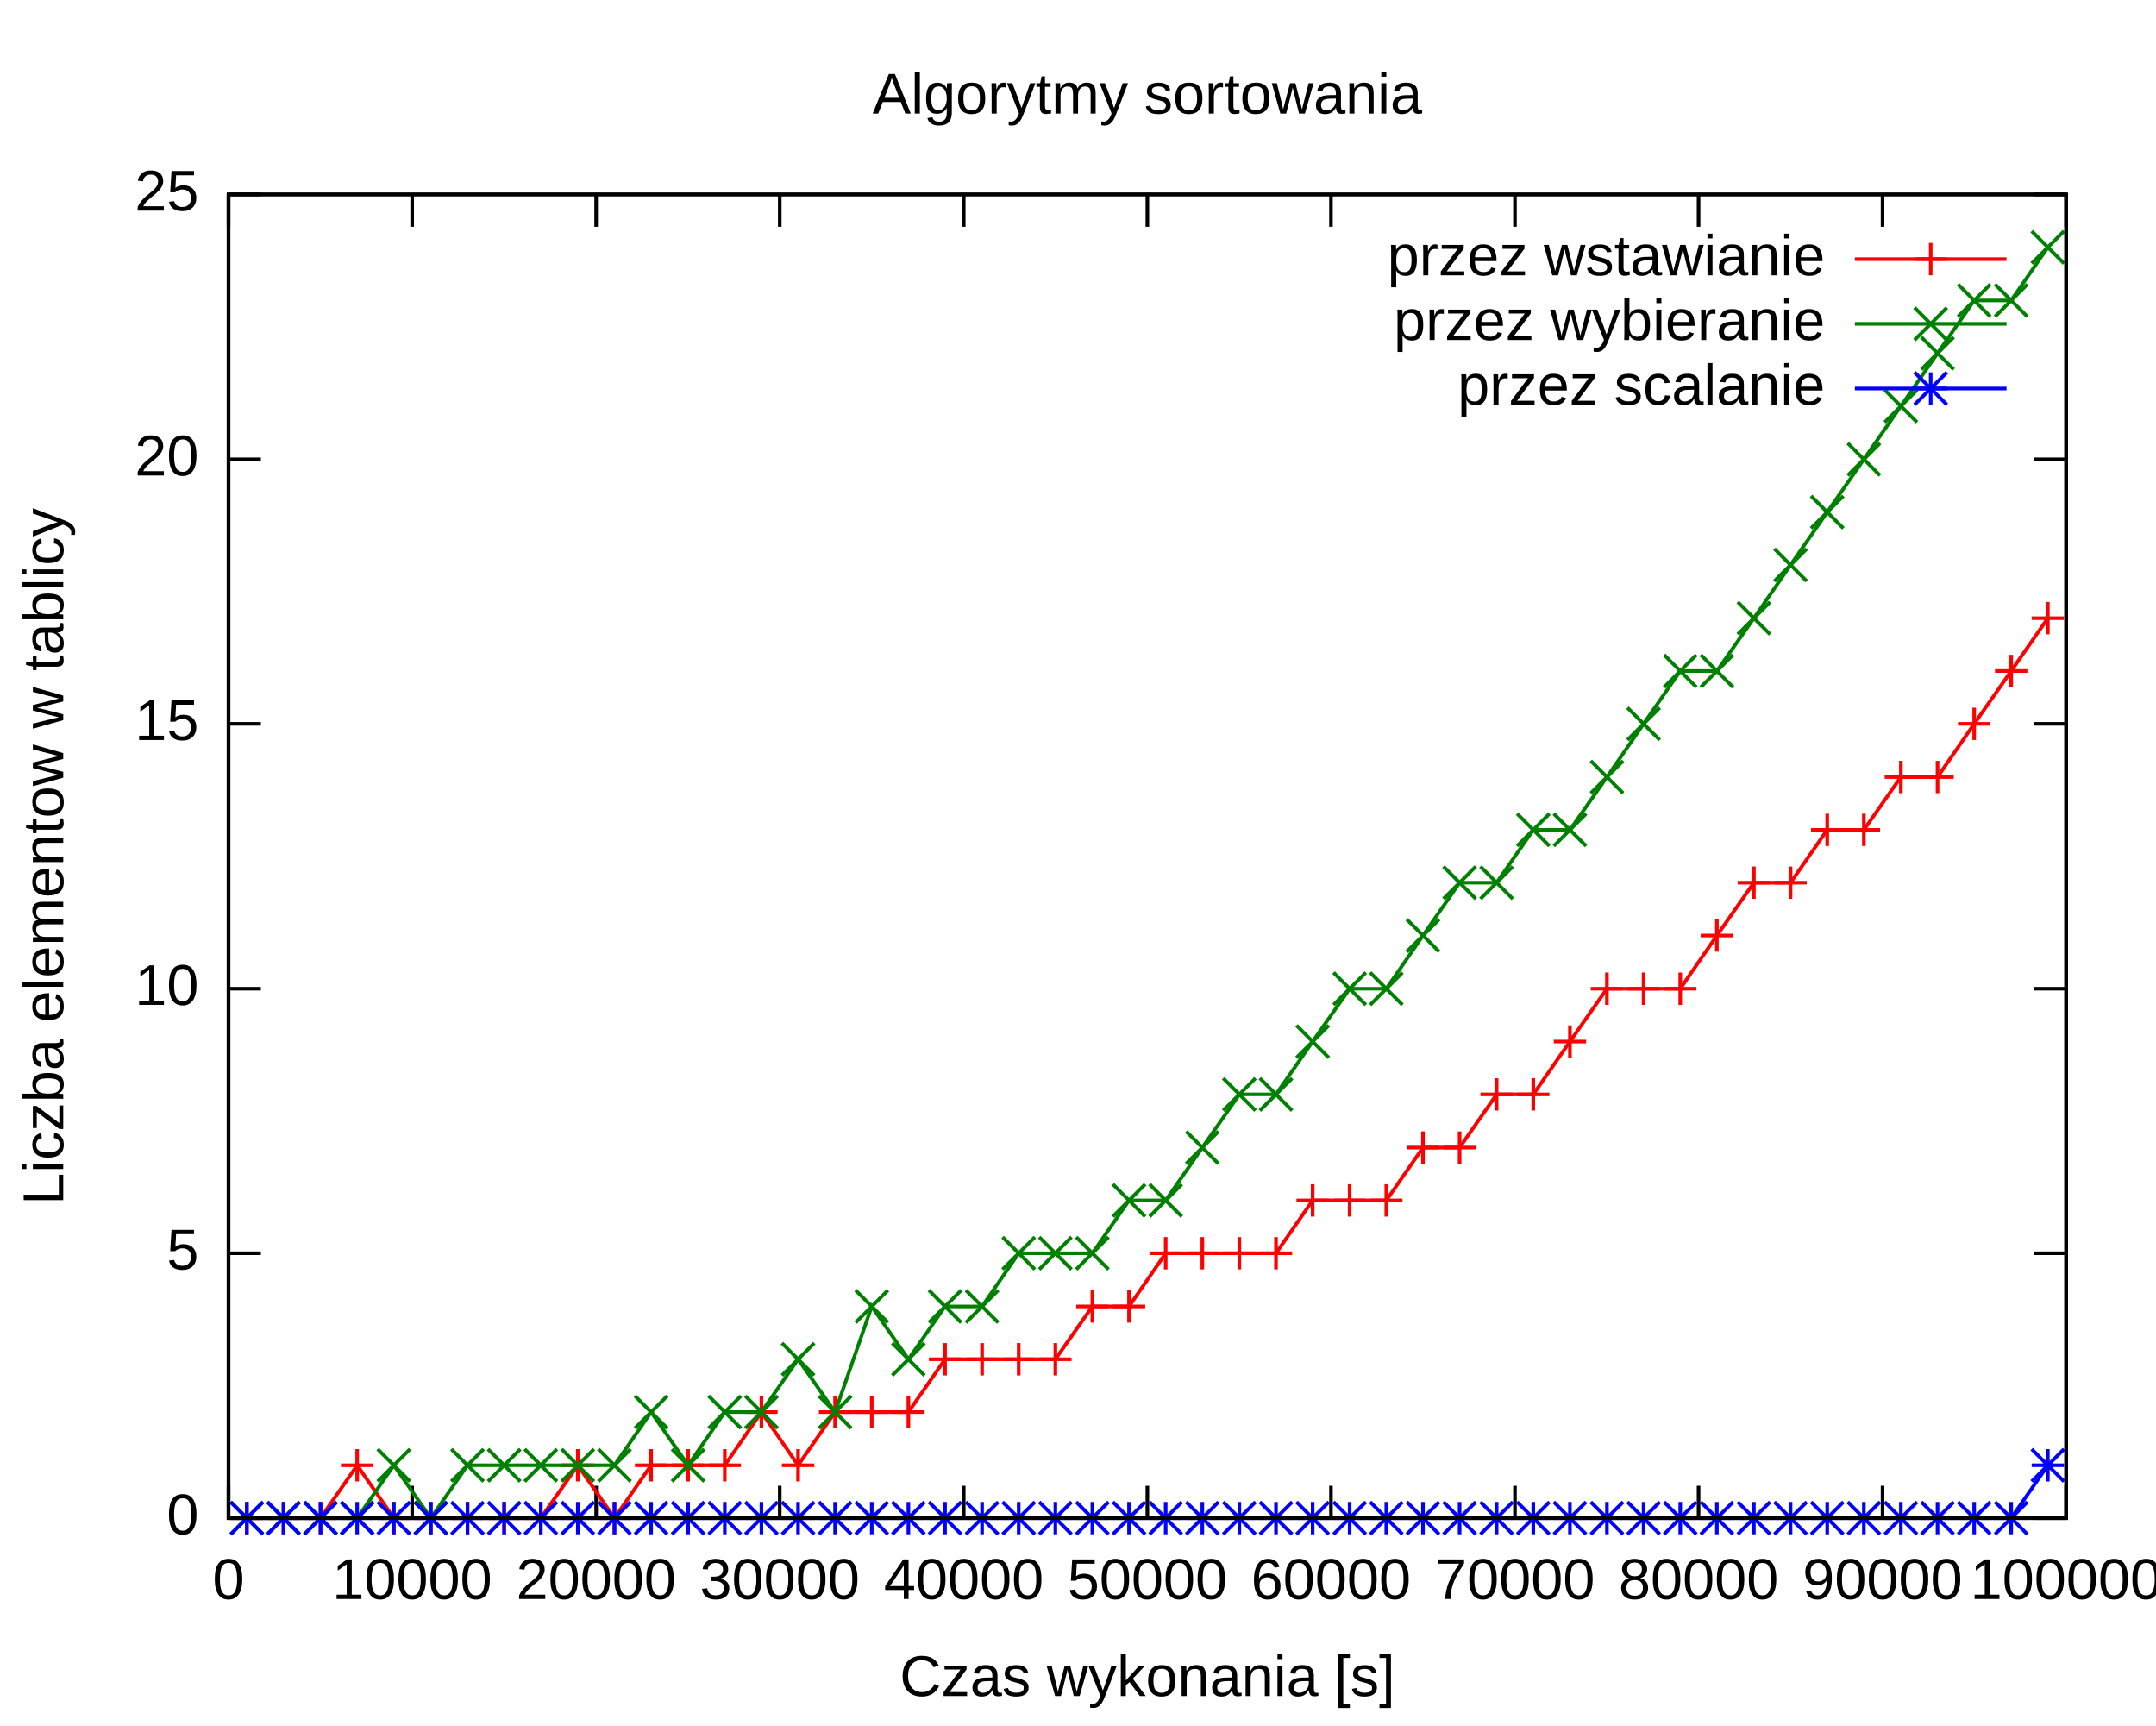
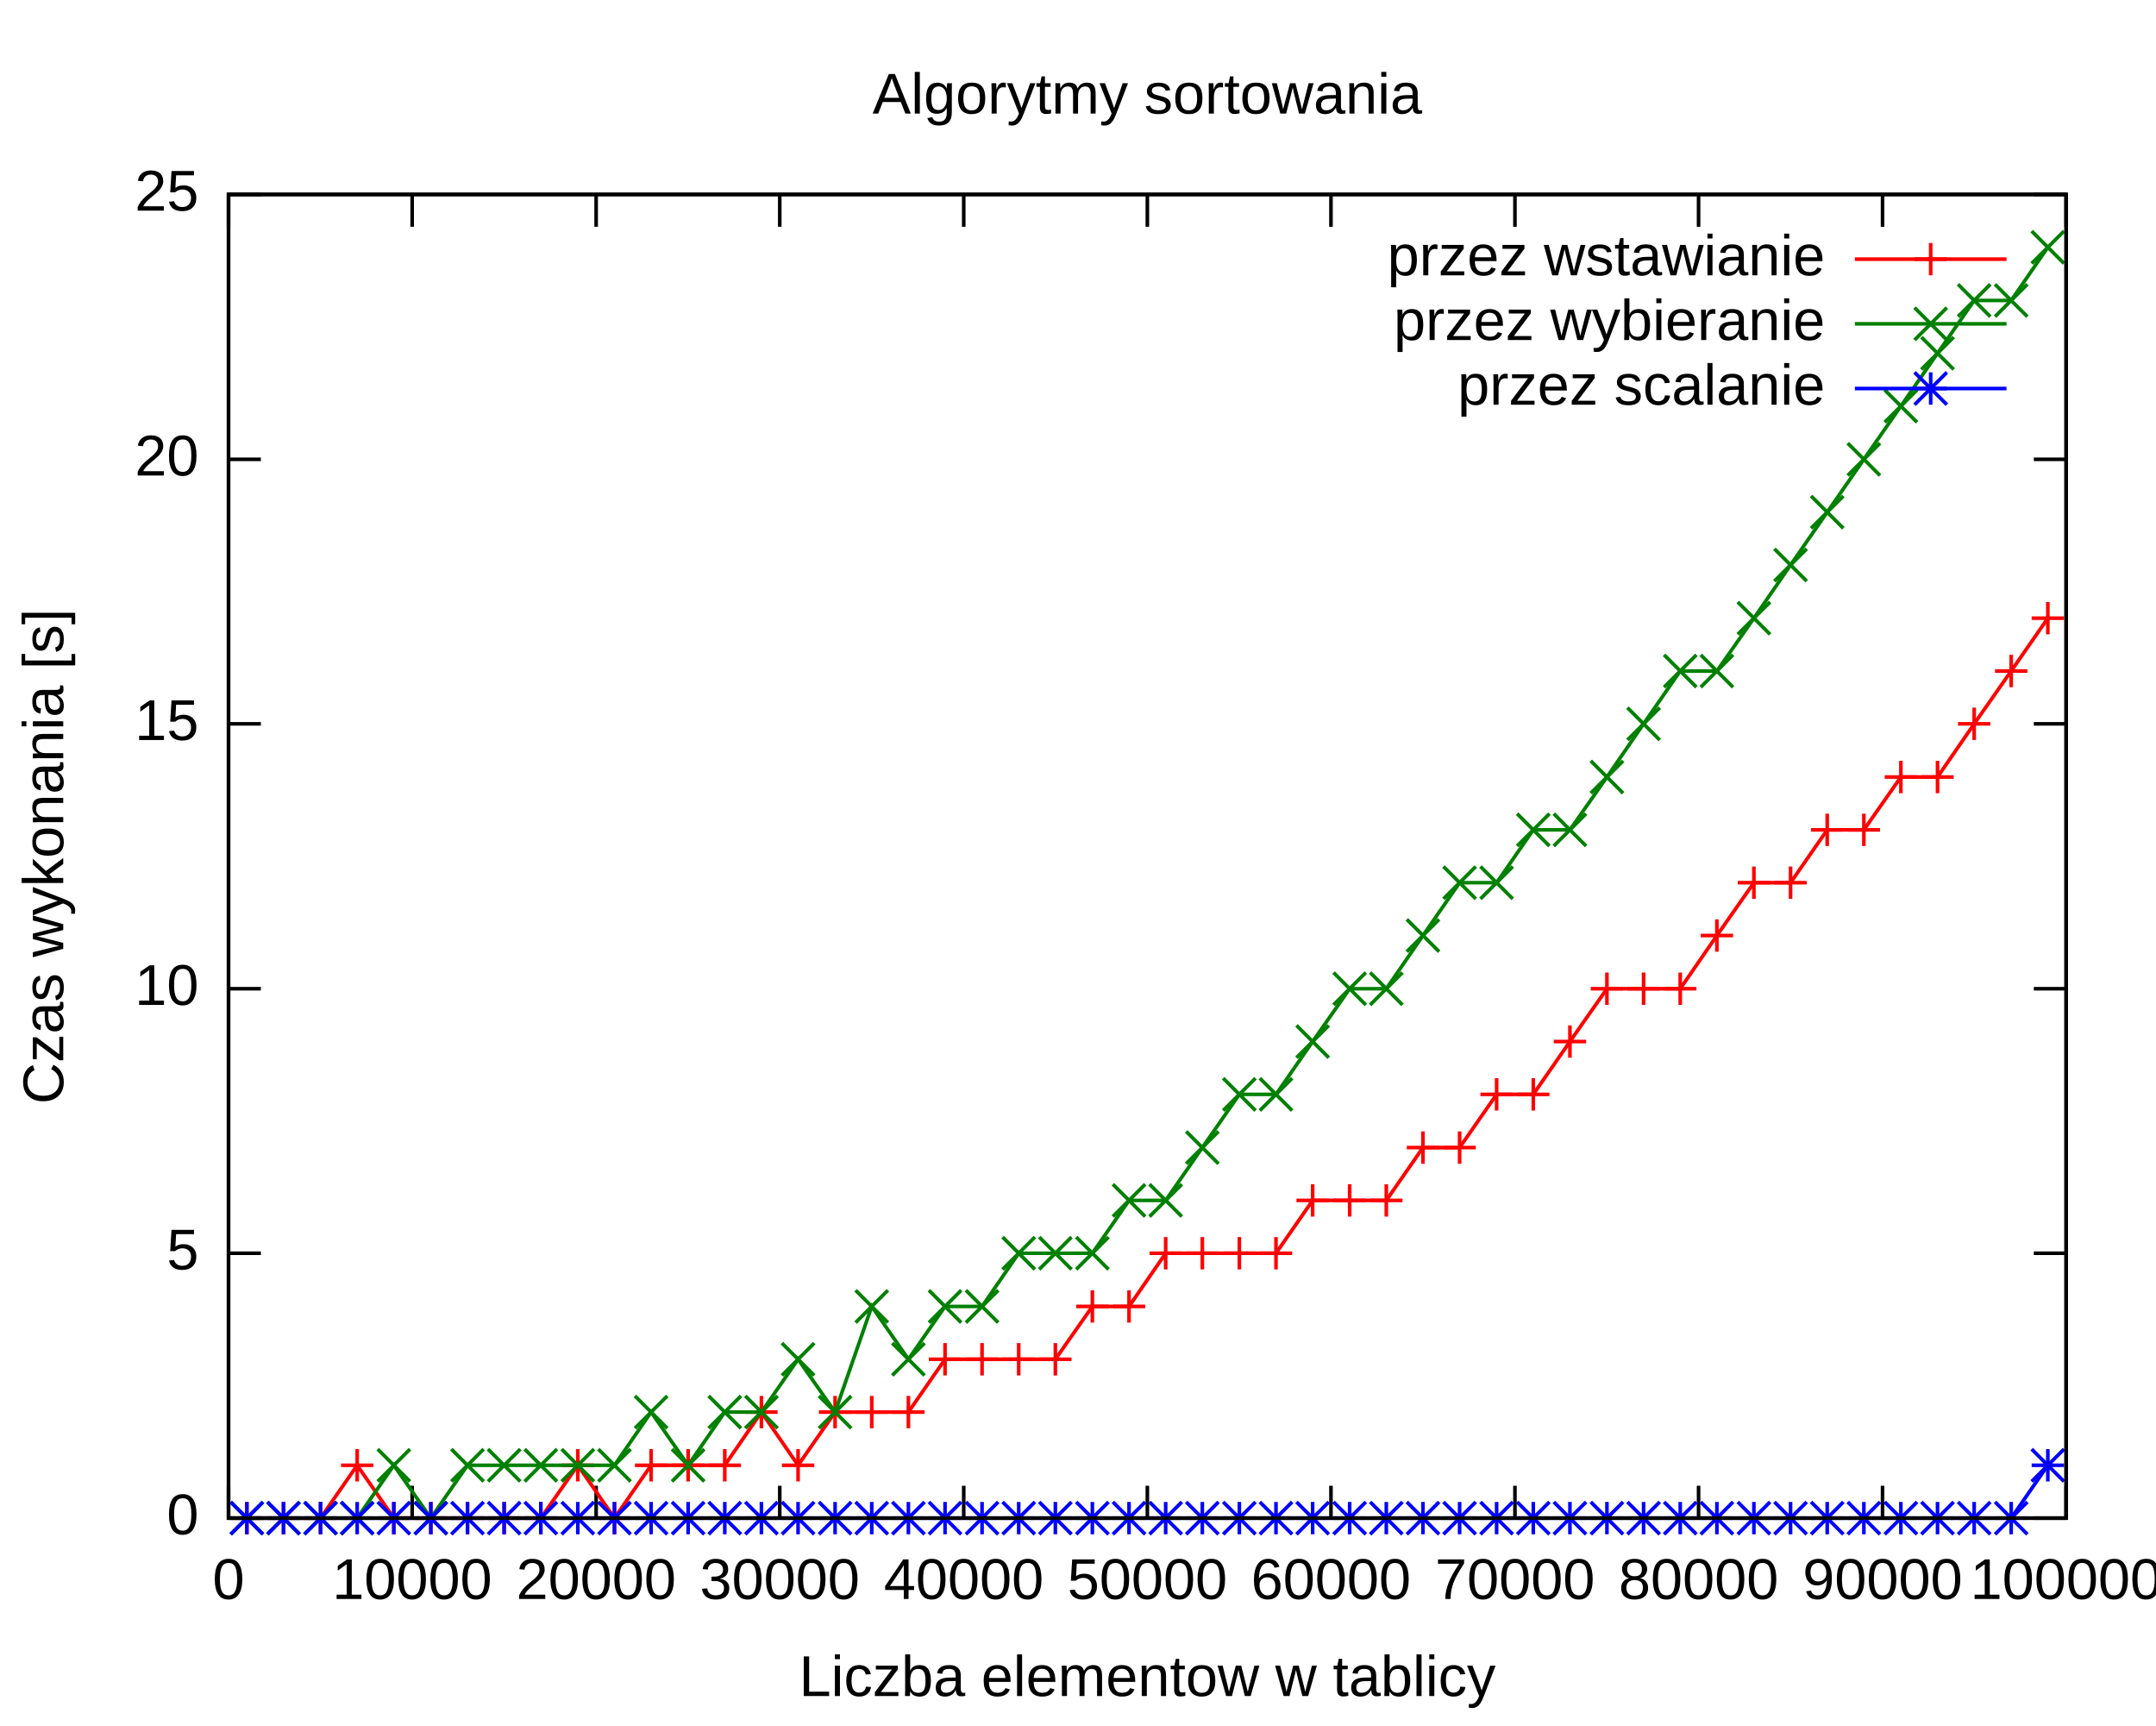
<svg xmlns="http://www.w3.org/2000/svg" xmlns:xlink="http://www.w3.org/1999/xlink" width="600" height="480" viewBox="0 0 600 480">
  <g id="gnuplot_canvas">
    <rect x="0" y="0" width="600" height="480" fill="none" />
    <defs>
      <circle id="gpDot" r="0.5" stroke-width="0.5" />
      <path id="gpPt0" stroke-width="0.222" stroke="currentColor" d="M-1,0 h2 M0,-1 v2" />
      <path id="gpPt1" stroke-width="0.222" stroke="currentColor" d="M-1,-1 L1,1 M1,-1 L-1,1" />
      <path id="gpPt2" stroke-width="0.222" stroke="currentColor" d="M-1,0 L1,0 M0,-1 L0,1 M-1,-1 L1,1 M-1,1 L1,-1" />
      <rect id="gpPt3" stroke-width="0.222" stroke="currentColor" x="-1" y="-1" width="2" height="2" />
      <rect id="gpPt4" stroke-width="0.222" stroke="currentColor" fill="currentColor" x="-1" y="-1" width="2" height="2" />
      <circle id="gpPt5" stroke-width="0.222" stroke="currentColor" cx="0" cy="0" r="1" />
      <use xlink:href="#gpPt5" id="gpPt6" fill="currentColor" stroke="none" />
      <path id="gpPt7" stroke-width="0.222" stroke="currentColor" d="M0,-1.33 L-1.33,0.67 L1.33,0.67 z" />
      <use xlink:href="#gpPt7" id="gpPt8" fill="currentColor" stroke="none" />
      <use xlink:href="#gpPt7" id="gpPt9" stroke="currentColor" transform="rotate(180)" />
      <use xlink:href="#gpPt9" id="gpPt10" fill="currentColor" stroke="none" />
      <use xlink:href="#gpPt3" id="gpPt11" stroke="currentColor" transform="rotate(45)" />
      <use xlink:href="#gpPt11" id="gpPt12" fill="currentColor" stroke="none" />
    </defs>
    <g style="fill:none; color:white; stroke:currentColor; stroke-width:1.00; stroke-linecap:butt; stroke-linejoin:miter">
</g>
    <g style="fill:none; color:black; stroke:currentColor; stroke-width:1.00; stroke-linecap:butt; stroke-linejoin:miter">
      <path stroke="black" d="M63.6,422.4 L72.6,422.4 M575.0,422.4 L566.0,422.4  " />
      <g transform="translate(55.3,426.9)" style="stroke:none; fill:black; font-family:Arial; font-size:12.00pt; text-anchor:end">
        <text> 0</text>
      </g>
      <path stroke="black" d="M63.6,348.7 L72.6,348.7 M575.0,348.7 L566.0,348.7  " />
      <g transform="translate(55.3,353.2)" style="stroke:none; fill:black; font-family:Arial; font-size:12.00pt; text-anchor:end">
        <text> 5</text>
      </g>
      <path stroke="black" d="M63.6,275.1 L72.6,275.1 M575.0,275.1 L566.0,275.1  " />
      <g transform="translate(55.3,279.6)" style="stroke:none; fill:black; font-family:Arial; font-size:12.00pt; text-anchor:end">
        <text> 10</text>
      </g>
      <path stroke="black" d="M63.6,201.4 L72.6,201.4 M575.0,201.4 L566.0,201.4  " />
      <g transform="translate(55.3,205.9)" style="stroke:none; fill:black; font-family:Arial; font-size:12.00pt; text-anchor:end">
        <text> 15</text>
      </g>
      <path stroke="black" d="M63.6,127.8 L72.6,127.8 M575.0,127.8 L566.0,127.8  " />
      <g transform="translate(55.3,132.3)" style="stroke:none; fill:black; font-family:Arial; font-size:12.00pt; text-anchor:end">
        <text> 20</text>
      </g>
      <path stroke="black" d="M63.6,54.1 L72.6,54.1 M575.0,54.1 L566.0,54.1  " />
      <g transform="translate(55.3,58.6)" style="stroke:none; fill:black; font-family:Arial; font-size:12.00pt; text-anchor:end">
        <text> 25</text>
      </g>
      <path stroke="black" d="M63.6,422.4 L63.6,413.4 M63.6,54.1 L63.6,63.1  " />
      <g transform="translate(63.6,444.9)" style="stroke:none; fill:black; font-family:Arial; font-size:12.00pt; text-anchor:middle">
        <text> 0</text>
      </g>
      <path stroke="black" d="M114.7,422.4 L114.7,413.4 M114.7,54.1 L114.7,63.1  " />
      <g transform="translate(114.7,444.9)" style="stroke:none; fill:black; font-family:Arial; font-size:12.00pt; text-anchor:middle">
        <text> 10000</text>
      </g>
      <path stroke="black" d="M165.9,422.4 L165.9,413.4 M165.9,54.1 L165.9,63.1  " />
      <g transform="translate(165.9,444.9)" style="stroke:none; fill:black; font-family:Arial; font-size:12.00pt; text-anchor:middle">
        <text> 20000</text>
      </g>
      <path stroke="black" d="M217.0,422.4 L217.0,413.4 M217.0,54.1 L217.0,63.1  " />
      <g transform="translate(217.0,444.9)" style="stroke:none; fill:black; font-family:Arial; font-size:12.00pt; text-anchor:middle">
        <text> 30000</text>
      </g>
      <path stroke="black" d="M268.2,422.4 L268.2,413.4 M268.2,54.1 L268.2,63.1  " />
      <g transform="translate(268.2,444.9)" style="stroke:none; fill:black; font-family:Arial; font-size:12.00pt; text-anchor:middle">
        <text> 40000</text>
      </g>
      <path stroke="black" d="M319.3,422.4 L319.3,413.4 M319.3,54.1 L319.3,63.1  " />
      <g transform="translate(319.3,444.9)" style="stroke:none; fill:black; font-family:Arial; font-size:12.00pt; text-anchor:middle">
        <text> 50000</text>
      </g>
      <path stroke="black" d="M370.4,422.4 L370.4,413.4 M370.4,54.1 L370.4,63.1  " />
      <g transform="translate(370.4,444.9)" style="stroke:none; fill:black; font-family:Arial; font-size:12.00pt; text-anchor:middle">
        <text> 60000</text>
      </g>
      <path stroke="black" d="M421.6,422.4 L421.6,413.4 M421.6,54.1 L421.6,63.1  " />
      <g transform="translate(421.6,444.9)" style="stroke:none; fill:black; font-family:Arial; font-size:12.00pt; text-anchor:middle">
        <text> 70000</text>
      </g>
      <path stroke="black" d="M472.7,422.4 L472.7,413.4 M472.7,54.1 L472.7,63.1  " />
      <g transform="translate(472.7,444.9)" style="stroke:none; fill:black; font-family:Arial; font-size:12.00pt; text-anchor:middle">
        <text> 80000</text>
      </g>
      <path stroke="black" d="M523.9,422.4 L523.9,413.4 M523.9,54.1 L523.9,63.1  " />
      <g transform="translate(523.9,444.9)" style="stroke:none; fill:black; font-family:Arial; font-size:12.00pt; text-anchor:middle">
        <text> 90000</text>
      </g>
      <path stroke="black" d="M575.0,422.4 L575.0,413.4 M575.0,54.1 L575.0,63.1  " />
      <g transform="translate(575.0,444.9)" style="stroke:none; fill:black; font-family:Arial; font-size:12.00pt; text-anchor:middle">
        <text> 100000</text>
      </g>
      <path stroke="black" d="M63.6,54.1 L63.6,422.4 L575.0,422.4 L575.0,54.1 L63.6,54.1 Z  " />
      <g transform="translate(17.6,238.3) rotate(270)" style="stroke:none; fill:black; font-family:Arial; font-size:12.00pt; text-anchor:middle">
+         <text>Czas wykonania [s]</text>
+       </g>
+       <g transform="translate(319.3,471.9)" style="stroke:none; fill:black; font-family:Arial; font-size:12.00pt; text-anchor:middle">
        <text>Liczba elementow w tablicy</text>
-       </g>
-       <g transform="translate(319.3,471.9)" style="stroke:none; fill:black; font-family:Arial; font-size:12.00pt; text-anchor:middle">
-         <text>Czas wykonania [s]</text>
      </g>
      <g transform="translate(319.3,31.6)" style="stroke:none; fill:black; font-family:Arial; font-size:12.00pt; text-anchor:middle">
        <text>Algorytmy sortowania</text>
      </g>
    </g>
    <g id="gnuplot_plot_1">
      <g style="fill:none; color:red; stroke:currentColor; stroke-width:1.00; stroke-linecap:butt; stroke-linejoin:miter">
        <g transform="translate(507.9,76.6)" style="stroke:none; fill:black; font-family:Arial; font-size:12.00pt; text-anchor:end">
          <text>przez wstawianie</text>
        </g>
        <path d="M516.2,72.1 L558.4,72.1 M68.7,422.4 L78.9,422.4 L89.2,422.4 L99.4,407.7 L109.6,422.4 L119.9,422.4    L130.1,422.4 L140.3,422.4 L150.5,422.4 L160.8,407.7 L171.0,422.4 L181.2,407.7 L191.5,407.7 L201.7,407.7    L211.9,392.9 L222.1,407.7 L232.4,392.9 L242.6,392.9 L252.8,392.9 L263.0,378.2 L273.3,378.2 L283.5,378.2    L293.7,378.2 L304.0,363.5 L314.2,363.5 L324.4,348.7 L334.6,348.7 L344.9,348.7 L355.1,348.7 L365.3,334.0    L375.6,334.0 L385.8,334.0 L396.0,319.3 L406.2,319.3 L416.5,304.5 L426.7,304.5 L436.9,289.8 L447.2,275.1    L457.4,275.1 L467.6,275.1 L477.8,260.3 L488.1,245.6 L498.3,245.6 L508.5,230.9 L518.7,230.9 L529.0,216.2    L539.2,216.2 L549.4,201.4 L559.7,186.7 L569.9,172.0  " />
        <use xlink:href="#gpPt0" transform="translate(68.7,422.4) scale(4.50)" />
        <use xlink:href="#gpPt0" transform="translate(78.9,422.4) scale(4.50)" />
        <use xlink:href="#gpPt0" transform="translate(89.2,422.4) scale(4.50)" />
        <use xlink:href="#gpPt0" transform="translate(99.4,407.7) scale(4.50)" />
        <use xlink:href="#gpPt0" transform="translate(109.6,422.4) scale(4.50)" />
        <use xlink:href="#gpPt0" transform="translate(119.9,422.4) scale(4.50)" />
        <use xlink:href="#gpPt0" transform="translate(130.1,422.4) scale(4.50)" />
        <use xlink:href="#gpPt0" transform="translate(140.3,422.4) scale(4.50)" />
        <use xlink:href="#gpPt0" transform="translate(150.5,422.4) scale(4.50)" />
        <use xlink:href="#gpPt0" transform="translate(160.8,407.7) scale(4.50)" />
        <use xlink:href="#gpPt0" transform="translate(171.0,422.4) scale(4.50)" />
        <use xlink:href="#gpPt0" transform="translate(181.2,407.7) scale(4.50)" />
        <use xlink:href="#gpPt0" transform="translate(191.5,407.7) scale(4.50)" />
        <use xlink:href="#gpPt0" transform="translate(201.7,407.7) scale(4.50)" />
        <use xlink:href="#gpPt0" transform="translate(211.9,392.9) scale(4.50)" />
        <use xlink:href="#gpPt0" transform="translate(222.1,407.7) scale(4.50)" />
        <use xlink:href="#gpPt0" transform="translate(232.4,392.9) scale(4.50)" />
        <use xlink:href="#gpPt0" transform="translate(242.6,392.9) scale(4.50)" />
        <use xlink:href="#gpPt0" transform="translate(252.8,392.9) scale(4.50)" />
        <use xlink:href="#gpPt0" transform="translate(263.0,378.2) scale(4.50)" />
        <use xlink:href="#gpPt0" transform="translate(273.3,378.2) scale(4.50)" />
        <use xlink:href="#gpPt0" transform="translate(283.5,378.2) scale(4.50)" />
        <use xlink:href="#gpPt0" transform="translate(293.7,378.2) scale(4.50)" />
        <use xlink:href="#gpPt0" transform="translate(304.0,363.5) scale(4.50)" />
        <use xlink:href="#gpPt0" transform="translate(314.2,363.5) scale(4.50)" />
        <use xlink:href="#gpPt0" transform="translate(324.4,348.7) scale(4.50)" />
        <use xlink:href="#gpPt0" transform="translate(334.6,348.7) scale(4.50)" />
        <use xlink:href="#gpPt0" transform="translate(344.9,348.7) scale(4.50)" />
        <use xlink:href="#gpPt0" transform="translate(355.1,348.7) scale(4.50)" />
        <use xlink:href="#gpPt0" transform="translate(365.3,334.0) scale(4.50)" />
        <use xlink:href="#gpPt0" transform="translate(375.6,334.0) scale(4.50)" />
        <use xlink:href="#gpPt0" transform="translate(385.8,334.0) scale(4.50)" />
        <use xlink:href="#gpPt0" transform="translate(396.0,319.3) scale(4.50)" />
        <use xlink:href="#gpPt0" transform="translate(406.2,319.3) scale(4.50)" />
        <use xlink:href="#gpPt0" transform="translate(416.5,304.5) scale(4.50)" />
        <use xlink:href="#gpPt0" transform="translate(426.7,304.5) scale(4.50)" />
        <use xlink:href="#gpPt0" transform="translate(436.9,289.8) scale(4.50)" />
        <use xlink:href="#gpPt0" transform="translate(447.2,275.1) scale(4.50)" />
        <use xlink:href="#gpPt0" transform="translate(457.4,275.1) scale(4.50)" />
        <use xlink:href="#gpPt0" transform="translate(467.6,275.1) scale(4.50)" />
        <use xlink:href="#gpPt0" transform="translate(477.8,260.3) scale(4.50)" />
        <use xlink:href="#gpPt0" transform="translate(488.1,245.6) scale(4.50)" />
        <use xlink:href="#gpPt0" transform="translate(498.3,245.6) scale(4.50)" />
        <use xlink:href="#gpPt0" transform="translate(508.5,230.9) scale(4.50)" />
        <use xlink:href="#gpPt0" transform="translate(518.7,230.9) scale(4.50)" />
        <use xlink:href="#gpPt0" transform="translate(529.0,216.2) scale(4.50)" />
        <use xlink:href="#gpPt0" transform="translate(539.2,216.2) scale(4.50)" />
        <use xlink:href="#gpPt0" transform="translate(549.4,201.4) scale(4.50)" />
        <use xlink:href="#gpPt0" transform="translate(559.7,186.7) scale(4.50)" />
        <use xlink:href="#gpPt0" transform="translate(569.9,172.0) scale(4.50)" />
        <use xlink:href="#gpPt0" transform="translate(537.3,72.1) scale(4.50)" />
      </g>
    </g>
    <g id="gnuplot_plot_2">
      <g style="fill:none; color:green; stroke:currentColor; stroke-width:1.00; stroke-linecap:butt; stroke-linejoin:miter">
        <g transform="translate(507.9,94.6)" style="stroke:none; fill:black; font-family:Arial; font-size:12.00pt; text-anchor:end">
          <text>przez wybieranie</text>
        </g>
        <path d="M516.2,90.1 L558.4,90.1 M68.7,422.4 L78.9,422.4 L89.2,422.4 L99.4,422.4 L109.6,407.7 L119.9,422.4    L130.1,407.7 L140.3,407.7 L150.5,407.7 L160.8,407.7 L171.0,407.7 L181.2,392.9 L191.5,407.7 L201.7,392.9    L211.9,392.9 L222.1,378.2 L232.4,392.9 L242.6,363.5 L252.8,378.2 L263.0,363.5 L273.3,363.5 L283.5,348.7    L293.7,348.7 L304.0,348.7 L314.2,334.0 L324.4,334.0 L334.6,319.3 L344.9,304.5 L355.1,304.5 L365.3,289.8    L375.6,275.1 L385.8,275.1 L396.0,260.3 L406.2,245.6 L416.5,245.6 L426.7,230.9 L436.9,230.9 L447.2,216.2    L457.4,201.4 L467.6,186.7 L477.8,186.7 L488.1,172.0 L498.3,157.2 L508.5,142.5 L518.7,127.8 L529.0,113.0    L539.2,98.3 L549.4,83.6 L559.7,83.6 L569.9,68.8  " />
        <use xlink:href="#gpPt1" transform="translate(68.7,422.4) scale(4.50)" />
        <use xlink:href="#gpPt1" transform="translate(78.9,422.4) scale(4.50)" />
        <use xlink:href="#gpPt1" transform="translate(89.2,422.4) scale(4.50)" />
        <use xlink:href="#gpPt1" transform="translate(99.4,422.4) scale(4.50)" />
        <use xlink:href="#gpPt1" transform="translate(109.6,407.7) scale(4.50)" />
        <use xlink:href="#gpPt1" transform="translate(119.9,422.4) scale(4.50)" />
        <use xlink:href="#gpPt1" transform="translate(130.1,407.7) scale(4.50)" />
        <use xlink:href="#gpPt1" transform="translate(140.3,407.7) scale(4.50)" />
        <use xlink:href="#gpPt1" transform="translate(150.5,407.7) scale(4.50)" />
        <use xlink:href="#gpPt1" transform="translate(160.8,407.7) scale(4.50)" />
        <use xlink:href="#gpPt1" transform="translate(171.0,407.7) scale(4.50)" />
        <use xlink:href="#gpPt1" transform="translate(181.2,392.9) scale(4.50)" />
        <use xlink:href="#gpPt1" transform="translate(191.5,407.7) scale(4.50)" />
        <use xlink:href="#gpPt1" transform="translate(201.7,392.9) scale(4.50)" />
        <use xlink:href="#gpPt1" transform="translate(211.9,392.9) scale(4.50)" />
        <use xlink:href="#gpPt1" transform="translate(222.1,378.2) scale(4.50)" />
        <use xlink:href="#gpPt1" transform="translate(232.4,392.9) scale(4.50)" />
        <use xlink:href="#gpPt1" transform="translate(242.6,363.5) scale(4.50)" />
        <use xlink:href="#gpPt1" transform="translate(252.8,378.2) scale(4.50)" />
        <use xlink:href="#gpPt1" transform="translate(263.0,363.5) scale(4.50)" />
        <use xlink:href="#gpPt1" transform="translate(273.3,363.5) scale(4.50)" />
        <use xlink:href="#gpPt1" transform="translate(283.5,348.7) scale(4.50)" />
        <use xlink:href="#gpPt1" transform="translate(293.7,348.7) scale(4.50)" />
        <use xlink:href="#gpPt1" transform="translate(304.0,348.7) scale(4.50)" />
        <use xlink:href="#gpPt1" transform="translate(314.2,334.0) scale(4.50)" />
        <use xlink:href="#gpPt1" transform="translate(324.4,334.0) scale(4.50)" />
        <use xlink:href="#gpPt1" transform="translate(334.6,319.3) scale(4.50)" />
        <use xlink:href="#gpPt1" transform="translate(344.9,304.5) scale(4.50)" />
        <use xlink:href="#gpPt1" transform="translate(355.1,304.5) scale(4.50)" />
        <use xlink:href="#gpPt1" transform="translate(365.3,289.8) scale(4.50)" />
        <use xlink:href="#gpPt1" transform="translate(375.6,275.1) scale(4.50)" />
        <use xlink:href="#gpPt1" transform="translate(385.8,275.1) scale(4.50)" />
        <use xlink:href="#gpPt1" transform="translate(396.0,260.3) scale(4.50)" />
        <use xlink:href="#gpPt1" transform="translate(406.2,245.6) scale(4.50)" />
        <use xlink:href="#gpPt1" transform="translate(416.5,245.6) scale(4.50)" />
        <use xlink:href="#gpPt1" transform="translate(426.7,230.9) scale(4.50)" />
        <use xlink:href="#gpPt1" transform="translate(436.9,230.9) scale(4.50)" />
        <use xlink:href="#gpPt1" transform="translate(447.2,216.2) scale(4.50)" />
        <use xlink:href="#gpPt1" transform="translate(457.4,201.4) scale(4.50)" />
        <use xlink:href="#gpPt1" transform="translate(467.6,186.7) scale(4.50)" />
        <use xlink:href="#gpPt1" transform="translate(477.8,186.7) scale(4.50)" />
        <use xlink:href="#gpPt1" transform="translate(488.1,172.0) scale(4.50)" />
        <use xlink:href="#gpPt1" transform="translate(498.3,157.2) scale(4.50)" />
        <use xlink:href="#gpPt1" transform="translate(508.5,142.5) scale(4.50)" />
        <use xlink:href="#gpPt1" transform="translate(518.7,127.8) scale(4.50)" />
        <use xlink:href="#gpPt1" transform="translate(529.0,113.0) scale(4.50)" />
        <use xlink:href="#gpPt1" transform="translate(539.2,98.3) scale(4.50)" />
        <use xlink:href="#gpPt1" transform="translate(549.4,83.6) scale(4.50)" />
        <use xlink:href="#gpPt1" transform="translate(559.7,83.6) scale(4.50)" />
        <use xlink:href="#gpPt1" transform="translate(569.9,68.8) scale(4.50)" />
        <use xlink:href="#gpPt1" transform="translate(537.3,90.1) scale(4.50)" />
      </g>
    </g>
    <g id="gnuplot_plot_3">
      <g style="fill:none; color:blue; stroke:currentColor; stroke-width:1.00; stroke-linecap:butt; stroke-linejoin:miter">
        <g transform="translate(507.9,112.6)" style="stroke:none; fill:black; font-family:Arial; font-size:12.00pt; text-anchor:end">
          <text>przez scalanie</text>
        </g>
        <path d="M516.2,108.1 L558.4,108.1 M68.7,422.4 L78.9,422.4 L89.2,422.4 L99.4,422.4 L109.6,422.4 L119.9,422.4    L130.1,422.4 L140.3,422.4 L150.5,422.4 L160.8,422.4 L171.0,422.4 L181.2,422.4 L191.5,422.4 L201.7,422.4    L211.9,422.4 L222.1,422.4 L232.4,422.4 L242.6,422.4 L252.8,422.4 L263.0,422.4 L273.3,422.4 L283.5,422.4    L293.7,422.4 L304.0,422.4 L314.2,422.4 L324.4,422.4 L334.6,422.4 L344.9,422.4 L355.1,422.4 L365.3,422.4    L375.6,422.4 L385.8,422.4 L396.0,422.4 L406.2,422.4 L416.5,422.4 L426.7,422.4 L436.9,422.4 L447.2,422.4    L457.4,422.4 L467.6,422.4 L477.8,422.4 L488.1,422.4 L498.3,422.4 L508.5,422.4 L518.7,422.4 L529.0,422.4    L539.2,422.4 L549.4,422.4 L559.7,422.4 L569.9,407.7  " />
        <use xlink:href="#gpPt2" transform="translate(68.7,422.4) scale(4.50)" />
        <use xlink:href="#gpPt2" transform="translate(78.9,422.4) scale(4.50)" />
        <use xlink:href="#gpPt2" transform="translate(89.2,422.4) scale(4.50)" />
        <use xlink:href="#gpPt2" transform="translate(99.4,422.4) scale(4.50)" />
        <use xlink:href="#gpPt2" transform="translate(109.6,422.4) scale(4.50)" />
        <use xlink:href="#gpPt2" transform="translate(119.9,422.4) scale(4.50)" />
        <use xlink:href="#gpPt2" transform="translate(130.1,422.4) scale(4.50)" />
        <use xlink:href="#gpPt2" transform="translate(140.3,422.4) scale(4.50)" />
        <use xlink:href="#gpPt2" transform="translate(150.5,422.4) scale(4.50)" />
        <use xlink:href="#gpPt2" transform="translate(160.8,422.4) scale(4.50)" />
        <use xlink:href="#gpPt2" transform="translate(171.0,422.4) scale(4.50)" />
        <use xlink:href="#gpPt2" transform="translate(181.2,422.4) scale(4.50)" />
        <use xlink:href="#gpPt2" transform="translate(191.5,422.4) scale(4.50)" />
        <use xlink:href="#gpPt2" transform="translate(201.7,422.4) scale(4.50)" />
        <use xlink:href="#gpPt2" transform="translate(211.9,422.4) scale(4.50)" />
        <use xlink:href="#gpPt2" transform="translate(222.1,422.4) scale(4.50)" />
        <use xlink:href="#gpPt2" transform="translate(232.4,422.4) scale(4.50)" />
        <use xlink:href="#gpPt2" transform="translate(242.6,422.4) scale(4.50)" />
        <use xlink:href="#gpPt2" transform="translate(252.8,422.4) scale(4.50)" />
        <use xlink:href="#gpPt2" transform="translate(263.0,422.4) scale(4.50)" />
        <use xlink:href="#gpPt2" transform="translate(273.3,422.4) scale(4.50)" />
        <use xlink:href="#gpPt2" transform="translate(283.5,422.4) scale(4.50)" />
        <use xlink:href="#gpPt2" transform="translate(293.7,422.4) scale(4.50)" />
        <use xlink:href="#gpPt2" transform="translate(304.0,422.4) scale(4.50)" />
        <use xlink:href="#gpPt2" transform="translate(314.2,422.4) scale(4.50)" />
        <use xlink:href="#gpPt2" transform="translate(324.4,422.4) scale(4.50)" />
        <use xlink:href="#gpPt2" transform="translate(334.6,422.4) scale(4.50)" />
        <use xlink:href="#gpPt2" transform="translate(344.9,422.4) scale(4.50)" />
        <use xlink:href="#gpPt2" transform="translate(355.1,422.4) scale(4.50)" />
        <use xlink:href="#gpPt2" transform="translate(365.3,422.4) scale(4.50)" />
        <use xlink:href="#gpPt2" transform="translate(375.6,422.4) scale(4.50)" />
        <use xlink:href="#gpPt2" transform="translate(385.8,422.4) scale(4.50)" />
        <use xlink:href="#gpPt2" transform="translate(396.0,422.4) scale(4.50)" />
        <use xlink:href="#gpPt2" transform="translate(406.2,422.4) scale(4.50)" />
        <use xlink:href="#gpPt2" transform="translate(416.5,422.4) scale(4.50)" />
        <use xlink:href="#gpPt2" transform="translate(426.7,422.4) scale(4.50)" />
        <use xlink:href="#gpPt2" transform="translate(436.9,422.4) scale(4.50)" />
        <use xlink:href="#gpPt2" transform="translate(447.2,422.4) scale(4.50)" />
        <use xlink:href="#gpPt2" transform="translate(457.4,422.4) scale(4.50)" />
        <use xlink:href="#gpPt2" transform="translate(467.6,422.4) scale(4.50)" />
        <use xlink:href="#gpPt2" transform="translate(477.8,422.4) scale(4.50)" />
        <use xlink:href="#gpPt2" transform="translate(488.1,422.4) scale(4.50)" />
        <use xlink:href="#gpPt2" transform="translate(498.3,422.4) scale(4.50)" />
        <use xlink:href="#gpPt2" transform="translate(508.5,422.4) scale(4.50)" />
        <use xlink:href="#gpPt2" transform="translate(518.7,422.4) scale(4.50)" />
        <use xlink:href="#gpPt2" transform="translate(529.0,422.4) scale(4.50)" />
        <use xlink:href="#gpPt2" transform="translate(539.2,422.4) scale(4.50)" />
        <use xlink:href="#gpPt2" transform="translate(549.4,422.4) scale(4.50)" />
        <use xlink:href="#gpPt2" transform="translate(559.7,422.4) scale(4.50)" />
        <use xlink:href="#gpPt2" transform="translate(569.9,407.7) scale(4.50)" />
        <use xlink:href="#gpPt2" transform="translate(537.3,108.1) scale(4.50)" />
      </g>
    </g>
    <g style="fill:none; color:black; stroke:currentColor; stroke-width:1.00; stroke-linecap:butt; stroke-linejoin:miter">
      <path stroke="black" d="M63.6,54.1 L63.6,422.4 L575.0,422.4 L575.0,54.1 L63.6,54.1 Z  " />
    </g>
  </g>
</svg>
